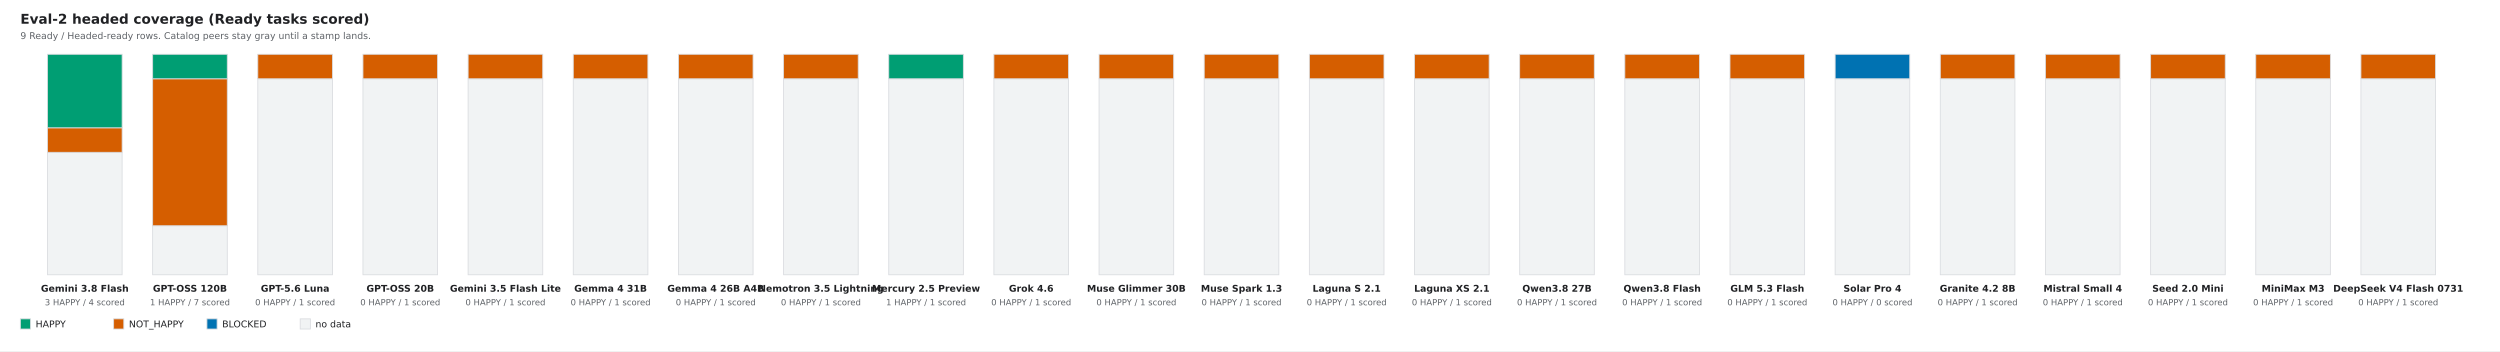
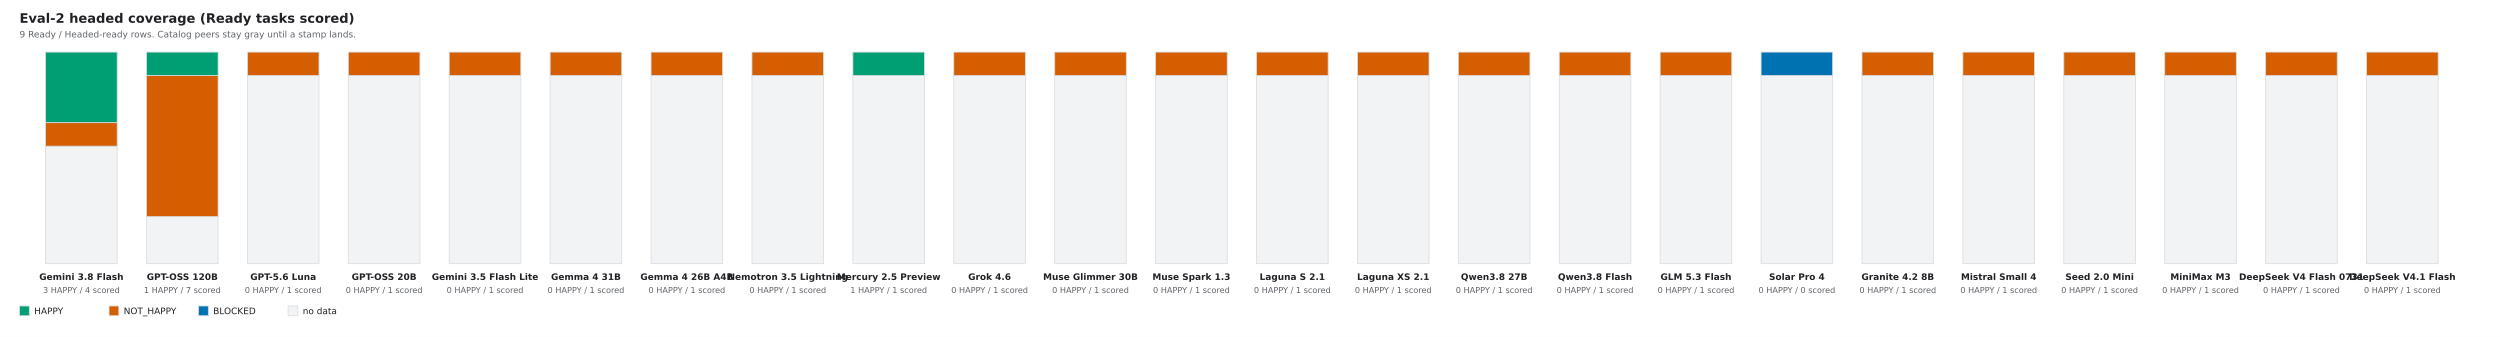
- <svg xmlns="http://www.w3.org/2000/svg" width="2948" height="414" viewBox="0 0 2948 414" role="img">
-   <rect width="2948" height="414" fill="#ffffff" />
+ <svg xmlns="http://www.w3.org/2000/svg" width="3072" height="414" viewBox="0 0 3072 414" role="img">
+   <rect width="3072" height="414" fill="#ffffff" />
  <text x="24" y="28" font-family="DejaVu Sans, sans-serif" font-size="16" font-weight="700" fill="#202124">Eval-2 headed coverage (Ready tasks scored)</text>
  <text x="24" y="46" font-family="DejaVu Sans, sans-serif" font-size="11" fill="#5f6368">9 Ready / Headed-ready rows. Catalog peers stay gray until a stamp lands.</text>
  <rect x="56.0" y="179.6" width="88" height="144.4" fill="#F1F3F4" stroke="#dadce0" data-segment="no data" />
  <rect x="56.0" y="150.7" width="88" height="28.9" fill="#D55E00" stroke="#dadce0" data-segment="NOT_HAPPY" />
  <rect x="56.0" y="64.0" width="88" height="86.7" fill="#009E73" stroke="#dadce0" data-segment="HAPPY" />
  <text x="100.0" y="344" text-anchor="middle" font-family="DejaVu Sans, sans-serif" font-size="11" font-weight="700" fill="#202124">Gemini 3.8 Flash</text>
  <text x="100.0" y="360" text-anchor="middle" font-family="DejaVu Sans, sans-serif" font-size="10" fill="#5f6368">3 HAPPY / 4 scored</text>
  <rect x="180.0" y="266.2" width="88" height="57.8" fill="#F1F3F4" stroke="#dadce0" data-segment="no data" />
  <rect x="180.0" y="92.9" width="88" height="173.3" fill="#D55E00" stroke="#dadce0" data-segment="NOT_HAPPY" />
  <rect x="180.0" y="64.0" width="88" height="28.9" fill="#009E73" stroke="#dadce0" data-segment="HAPPY" />
  <text x="224.0" y="344" text-anchor="middle" font-family="DejaVu Sans, sans-serif" font-size="11" font-weight="700" fill="#202124">GPT-OSS 120B</text>
  <text x="224.0" y="360" text-anchor="middle" font-family="DejaVu Sans, sans-serif" font-size="10" fill="#5f6368">1 HAPPY / 7 scored</text>
  <rect x="304.0" y="92.9" width="88" height="231.1" fill="#F1F3F4" stroke="#dadce0" data-segment="no data" />
  <rect x="304.0" y="64.0" width="88" height="28.9" fill="#D55E00" stroke="#dadce0" data-segment="NOT_HAPPY" />
  <text x="348.0" y="344" text-anchor="middle" font-family="DejaVu Sans, sans-serif" font-size="11" font-weight="700" fill="#202124">GPT-5.6 Luna</text>
  <text x="348.0" y="360" text-anchor="middle" font-family="DejaVu Sans, sans-serif" font-size="10" fill="#5f6368">0 HAPPY / 1 scored</text>
  <rect x="428.0" y="92.9" width="88" height="231.1" fill="#F1F3F4" stroke="#dadce0" data-segment="no data" />
  <rect x="428.0" y="64.0" width="88" height="28.9" fill="#D55E00" stroke="#dadce0" data-segment="NOT_HAPPY" />
  <text x="472.0" y="344" text-anchor="middle" font-family="DejaVu Sans, sans-serif" font-size="11" font-weight="700" fill="#202124">GPT-OSS 20B</text>
  <text x="472.0" y="360" text-anchor="middle" font-family="DejaVu Sans, sans-serif" font-size="10" fill="#5f6368">0 HAPPY / 1 scored</text>
  <rect x="552.0" y="92.9" width="88" height="231.1" fill="#F1F3F4" stroke="#dadce0" data-segment="no data" />
  <rect x="552.0" y="64.0" width="88" height="28.9" fill="#D55E00" stroke="#dadce0" data-segment="NOT_HAPPY" />
  <text x="596.0" y="344" text-anchor="middle" font-family="DejaVu Sans, sans-serif" font-size="11" font-weight="700" fill="#202124">Gemini 3.5 Flash Lite</text>
  <text x="596.0" y="360" text-anchor="middle" font-family="DejaVu Sans, sans-serif" font-size="10" fill="#5f6368">0 HAPPY / 1 scored</text>
  <rect x="676.0" y="92.9" width="88" height="231.1" fill="#F1F3F4" stroke="#dadce0" data-segment="no data" />
  <rect x="676.0" y="64.0" width="88" height="28.9" fill="#D55E00" stroke="#dadce0" data-segment="NOT_HAPPY" />
  <text x="720.0" y="344" text-anchor="middle" font-family="DejaVu Sans, sans-serif" font-size="11" font-weight="700" fill="#202124">Gemma 4 31B</text>
  <text x="720.0" y="360" text-anchor="middle" font-family="DejaVu Sans, sans-serif" font-size="10" fill="#5f6368">0 HAPPY / 1 scored</text>
  <rect x="800.0" y="92.9" width="88" height="231.1" fill="#F1F3F4" stroke="#dadce0" data-segment="no data" />
  <rect x="800.0" y="64.0" width="88" height="28.9" fill="#D55E00" stroke="#dadce0" data-segment="NOT_HAPPY" />
  <text x="844.0" y="344" text-anchor="middle" font-family="DejaVu Sans, sans-serif" font-size="11" font-weight="700" fill="#202124">Gemma 4 26B A4B</text>
  <text x="844.0" y="360" text-anchor="middle" font-family="DejaVu Sans, sans-serif" font-size="10" fill="#5f6368">0 HAPPY / 1 scored</text>
  <rect x="924.0" y="92.9" width="88" height="231.1" fill="#F1F3F4" stroke="#dadce0" data-segment="no data" />
  <rect x="924.0" y="64.0" width="88" height="28.9" fill="#D55E00" stroke="#dadce0" data-segment="NOT_HAPPY" />
  <text x="968.0" y="344" text-anchor="middle" font-family="DejaVu Sans, sans-serif" font-size="11" font-weight="700" fill="#202124">Nemotron 3.5 Lightning</text>
  <text x="968.0" y="360" text-anchor="middle" font-family="DejaVu Sans, sans-serif" font-size="10" fill="#5f6368">0 HAPPY / 1 scored</text>
  <rect x="1048.0" y="92.9" width="88" height="231.1" fill="#F1F3F4" stroke="#dadce0" data-segment="no data" />
  <rect x="1048.0" y="64.0" width="88" height="28.9" fill="#009E73" stroke="#dadce0" data-segment="HAPPY" />
  <text x="1092.0" y="344" text-anchor="middle" font-family="DejaVu Sans, sans-serif" font-size="11" font-weight="700" fill="#202124">Mercury 2.5 Preview</text>
  <text x="1092.0" y="360" text-anchor="middle" font-family="DejaVu Sans, sans-serif" font-size="10" fill="#5f6368">1 HAPPY / 1 scored</text>
  <rect x="1172.0" y="92.9" width="88" height="231.1" fill="#F1F3F4" stroke="#dadce0" data-segment="no data" />
  <rect x="1172.0" y="64.0" width="88" height="28.9" fill="#D55E00" stroke="#dadce0" data-segment="NOT_HAPPY" />
  <text x="1216.0" y="344" text-anchor="middle" font-family="DejaVu Sans, sans-serif" font-size="11" font-weight="700" fill="#202124">Grok 4.6</text>
  <text x="1216.0" y="360" text-anchor="middle" font-family="DejaVu Sans, sans-serif" font-size="10" fill="#5f6368">0 HAPPY / 1 scored</text>
  <rect x="1296.0" y="92.9" width="88" height="231.1" fill="#F1F3F4" stroke="#dadce0" data-segment="no data" />
  <rect x="1296.0" y="64.0" width="88" height="28.9" fill="#D55E00" stroke="#dadce0" data-segment="NOT_HAPPY" />
  <text x="1340.0" y="344" text-anchor="middle" font-family="DejaVu Sans, sans-serif" font-size="11" font-weight="700" fill="#202124">Muse Glimmer 30B</text>
  <text x="1340.0" y="360" text-anchor="middle" font-family="DejaVu Sans, sans-serif" font-size="10" fill="#5f6368">0 HAPPY / 1 scored</text>
  <rect x="1420.0" y="92.9" width="88" height="231.1" fill="#F1F3F4" stroke="#dadce0" data-segment="no data" />
  <rect x="1420.0" y="64.0" width="88" height="28.9" fill="#D55E00" stroke="#dadce0" data-segment="NOT_HAPPY" />
  <text x="1464.0" y="344" text-anchor="middle" font-family="DejaVu Sans, sans-serif" font-size="11" font-weight="700" fill="#202124">Muse Spark 1.3</text>
  <text x="1464.0" y="360" text-anchor="middle" font-family="DejaVu Sans, sans-serif" font-size="10" fill="#5f6368">0 HAPPY / 1 scored</text>
  <rect x="1544.0" y="92.9" width="88" height="231.1" fill="#F1F3F4" stroke="#dadce0" data-segment="no data" />
  <rect x="1544.0" y="64.0" width="88" height="28.9" fill="#D55E00" stroke="#dadce0" data-segment="NOT_HAPPY" />
  <text x="1588.0" y="344" text-anchor="middle" font-family="DejaVu Sans, sans-serif" font-size="11" font-weight="700" fill="#202124">Laguna S 2.1</text>
  <text x="1588.0" y="360" text-anchor="middle" font-family="DejaVu Sans, sans-serif" font-size="10" fill="#5f6368">0 HAPPY / 1 scored</text>
  <rect x="1668.0" y="92.9" width="88" height="231.1" fill="#F1F3F4" stroke="#dadce0" data-segment="no data" />
  <rect x="1668.0" y="64.0" width="88" height="28.9" fill="#D55E00" stroke="#dadce0" data-segment="NOT_HAPPY" />
  <text x="1712.0" y="344" text-anchor="middle" font-family="DejaVu Sans, sans-serif" font-size="11" font-weight="700" fill="#202124">Laguna XS 2.1</text>
  <text x="1712.0" y="360" text-anchor="middle" font-family="DejaVu Sans, sans-serif" font-size="10" fill="#5f6368">0 HAPPY / 1 scored</text>
  <rect x="1792.0" y="92.9" width="88" height="231.1" fill="#F1F3F4" stroke="#dadce0" data-segment="no data" />
  <rect x="1792.0" y="64.0" width="88" height="28.9" fill="#D55E00" stroke="#dadce0" data-segment="NOT_HAPPY" />
  <text x="1836.0" y="344" text-anchor="middle" font-family="DejaVu Sans, sans-serif" font-size="11" font-weight="700" fill="#202124">Qwen3.8 27B</text>
  <text x="1836.0" y="360" text-anchor="middle" font-family="DejaVu Sans, sans-serif" font-size="10" fill="#5f6368">0 HAPPY / 1 scored</text>
  <rect x="1916.0" y="92.9" width="88" height="231.1" fill="#F1F3F4" stroke="#dadce0" data-segment="no data" />
  <rect x="1916.0" y="64.0" width="88" height="28.9" fill="#D55E00" stroke="#dadce0" data-segment="NOT_HAPPY" />
  <text x="1960.0" y="344" text-anchor="middle" font-family="DejaVu Sans, sans-serif" font-size="11" font-weight="700" fill="#202124">Qwen3.8 Flash</text>
  <text x="1960.0" y="360" text-anchor="middle" font-family="DejaVu Sans, sans-serif" font-size="10" fill="#5f6368">0 HAPPY / 1 scored</text>
  <rect x="2040.0" y="92.9" width="88" height="231.1" fill="#F1F3F4" stroke="#dadce0" data-segment="no data" />
  <rect x="2040.0" y="64.0" width="88" height="28.9" fill="#D55E00" stroke="#dadce0" data-segment="NOT_HAPPY" />
  <text x="2084.0" y="344" text-anchor="middle" font-family="DejaVu Sans, sans-serif" font-size="11" font-weight="700" fill="#202124">GLM 5.3 Flash</text>
  <text x="2084.0" y="360" text-anchor="middle" font-family="DejaVu Sans, sans-serif" font-size="10" fill="#5f6368">0 HAPPY / 1 scored</text>
  <rect x="2164.0" y="92.9" width="88" height="231.1" fill="#F1F3F4" stroke="#dadce0" data-segment="no data" />
  <rect x="2164.0" y="64.0" width="88" height="28.9" fill="#0072B2" stroke="#dadce0" data-segment="BLOCKED" />
  <text x="2208.0" y="344" text-anchor="middle" font-family="DejaVu Sans, sans-serif" font-size="11" font-weight="700" fill="#202124">Solar Pro 4</text>
  <text x="2208.0" y="360" text-anchor="middle" font-family="DejaVu Sans, sans-serif" font-size="10" fill="#5f6368">0 HAPPY / 0 scored</text>
  <rect x="2288.0" y="92.9" width="88" height="231.1" fill="#F1F3F4" stroke="#dadce0" data-segment="no data" />
  <rect x="2288.0" y="64.0" width="88" height="28.9" fill="#D55E00" stroke="#dadce0" data-segment="NOT_HAPPY" />
  <text x="2332.0" y="344" text-anchor="middle" font-family="DejaVu Sans, sans-serif" font-size="11" font-weight="700" fill="#202124">Granite 4.2 8B</text>
  <text x="2332.0" y="360" text-anchor="middle" font-family="DejaVu Sans, sans-serif" font-size="10" fill="#5f6368">0 HAPPY / 1 scored</text>
  <rect x="2412.0" y="92.9" width="88" height="231.1" fill="#F1F3F4" stroke="#dadce0" data-segment="no data" />
  <rect x="2412.0" y="64.0" width="88" height="28.9" fill="#D55E00" stroke="#dadce0" data-segment="NOT_HAPPY" />
  <text x="2456.0" y="344" text-anchor="middle" font-family="DejaVu Sans, sans-serif" font-size="11" font-weight="700" fill="#202124">Mistral Small 4</text>
  <text x="2456.0" y="360" text-anchor="middle" font-family="DejaVu Sans, sans-serif" font-size="10" fill="#5f6368">0 HAPPY / 1 scored</text>
  <rect x="2536.0" y="92.9" width="88" height="231.1" fill="#F1F3F4" stroke="#dadce0" data-segment="no data" />
  <rect x="2536.0" y="64.0" width="88" height="28.9" fill="#D55E00" stroke="#dadce0" data-segment="NOT_HAPPY" />
  <text x="2580.0" y="344" text-anchor="middle" font-family="DejaVu Sans, sans-serif" font-size="11" font-weight="700" fill="#202124">Seed 2.0 Mini</text>
  <text x="2580.0" y="360" text-anchor="middle" font-family="DejaVu Sans, sans-serif" font-size="10" fill="#5f6368">0 HAPPY / 1 scored</text>
  <rect x="2660.0" y="92.9" width="88" height="231.1" fill="#F1F3F4" stroke="#dadce0" data-segment="no data" />
  <rect x="2660.0" y="64.0" width="88" height="28.9" fill="#D55E00" stroke="#dadce0" data-segment="NOT_HAPPY" />
  <text x="2704.0" y="344" text-anchor="middle" font-family="DejaVu Sans, sans-serif" font-size="11" font-weight="700" fill="#202124">MiniMax M3</text>
  <text x="2704.0" y="360" text-anchor="middle" font-family="DejaVu Sans, sans-serif" font-size="10" fill="#5f6368">0 HAPPY / 1 scored</text>
  <rect x="2784.0" y="92.9" width="88" height="231.1" fill="#F1F3F4" stroke="#dadce0" data-segment="no data" />
  <rect x="2784.0" y="64.0" width="88" height="28.9" fill="#D55E00" stroke="#dadce0" data-segment="NOT_HAPPY" />
  <text x="2828.0" y="344" text-anchor="middle" font-family="DejaVu Sans, sans-serif" font-size="11" font-weight="700" fill="#202124">DeepSeek V4 Flash 0731</text>
  <text x="2828.0" y="360" text-anchor="middle" font-family="DejaVu Sans, sans-serif" font-size="10" fill="#5f6368">0 HAPPY / 1 scored</text>
+   <rect x="2908.0" y="92.9" width="88" height="231.1" fill="#F1F3F4" stroke="#dadce0" data-segment="no data" />
+   <rect x="2908.0" y="64.0" width="88" height="28.9" fill="#D55E00" stroke="#dadce0" data-segment="NOT_HAPPY" />
+   <text x="2952.0" y="344" text-anchor="middle" font-family="DejaVu Sans, sans-serif" font-size="11" font-weight="700" fill="#202124">DeepSeek V4.1 Flash</text>
+   <text x="2952.0" y="360" text-anchor="middle" font-family="DejaVu Sans, sans-serif" font-size="10" fill="#5f6368">0 HAPPY / 1 scored</text>
  <rect x="24" y="376" width="12" height="12" fill="#009E73" stroke="#dadce0" />
  <text x="42" y="386" font-family="DejaVu Sans, sans-serif" font-size="11" fill="#202124">HAPPY</text>
  <rect x="134" y="376" width="12" height="12" fill="#D55E00" stroke="#dadce0" />
  <text x="152" y="386" font-family="DejaVu Sans, sans-serif" font-size="11" fill="#202124">NOT_HAPPY</text>
  <rect x="244" y="376" width="12" height="12" fill="#0072B2" stroke="#dadce0" />
  <text x="262" y="386" font-family="DejaVu Sans, sans-serif" font-size="11" fill="#202124">BLOCKED</text>
  <rect x="354" y="376" width="12" height="12" fill="#F1F3F4" stroke="#dadce0" />
  <text x="372" y="386" font-family="DejaVu Sans, sans-serif" font-size="11" fill="#202124">no data</text>
</svg>
